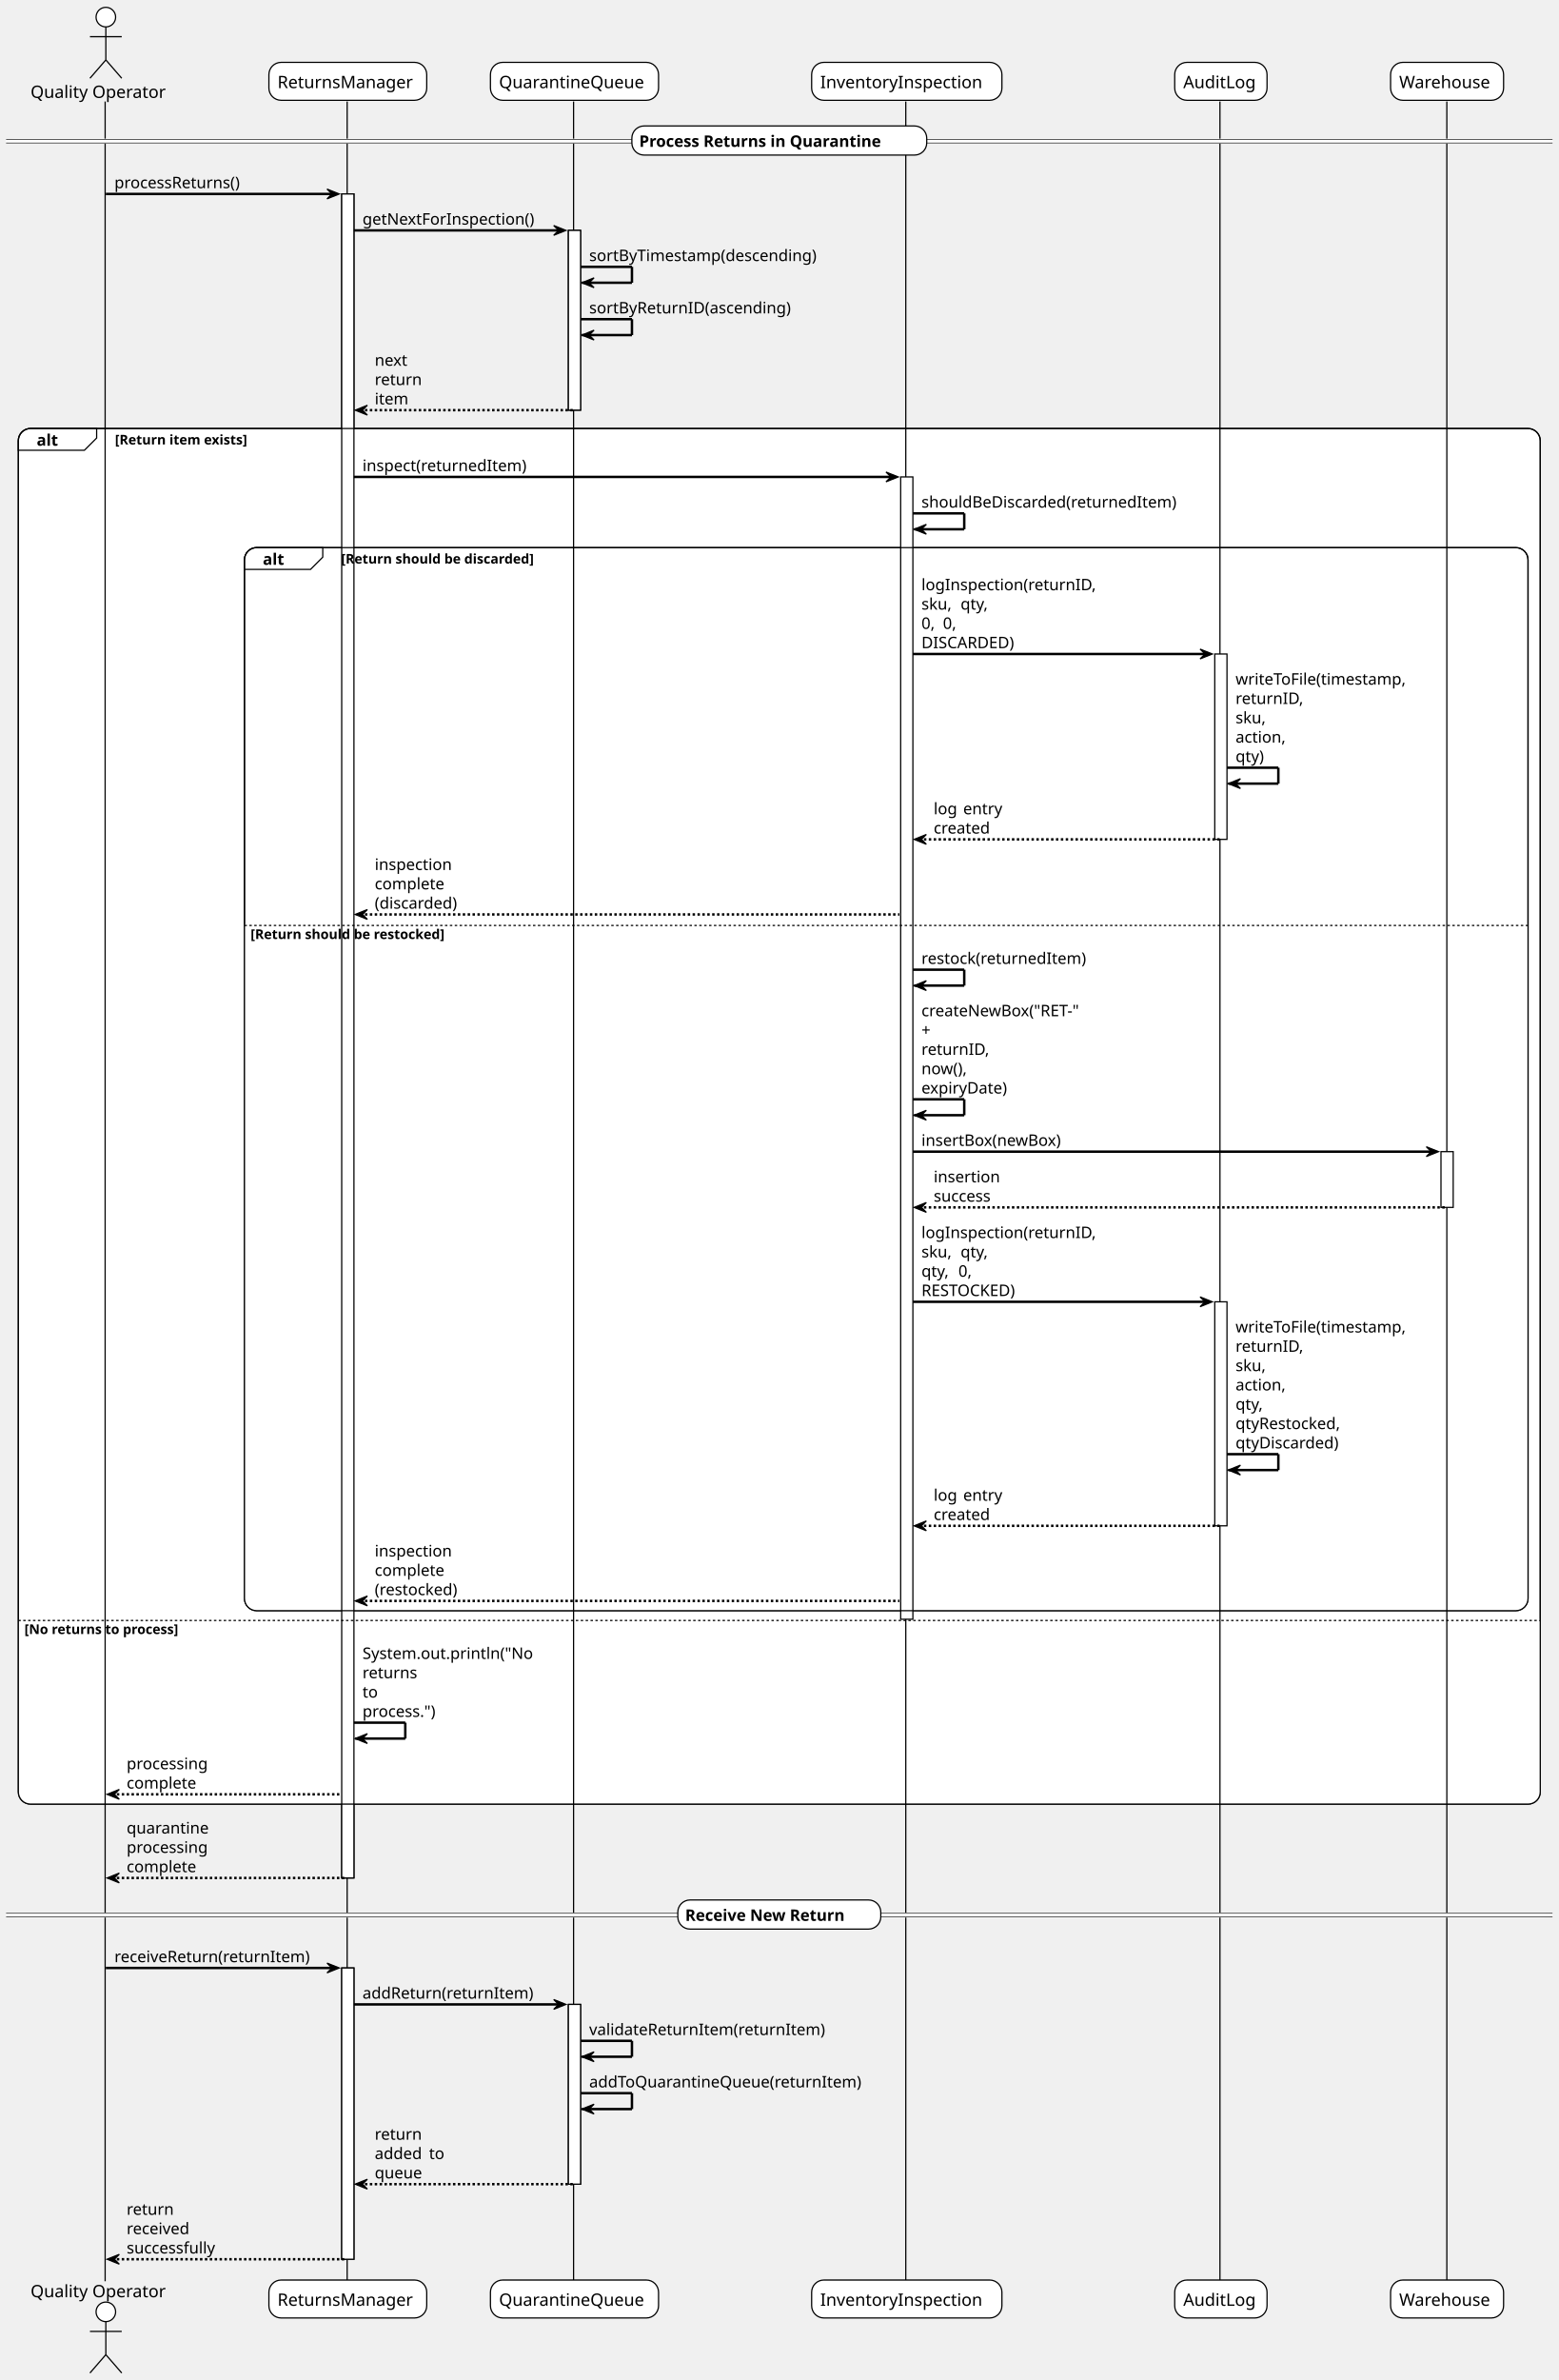
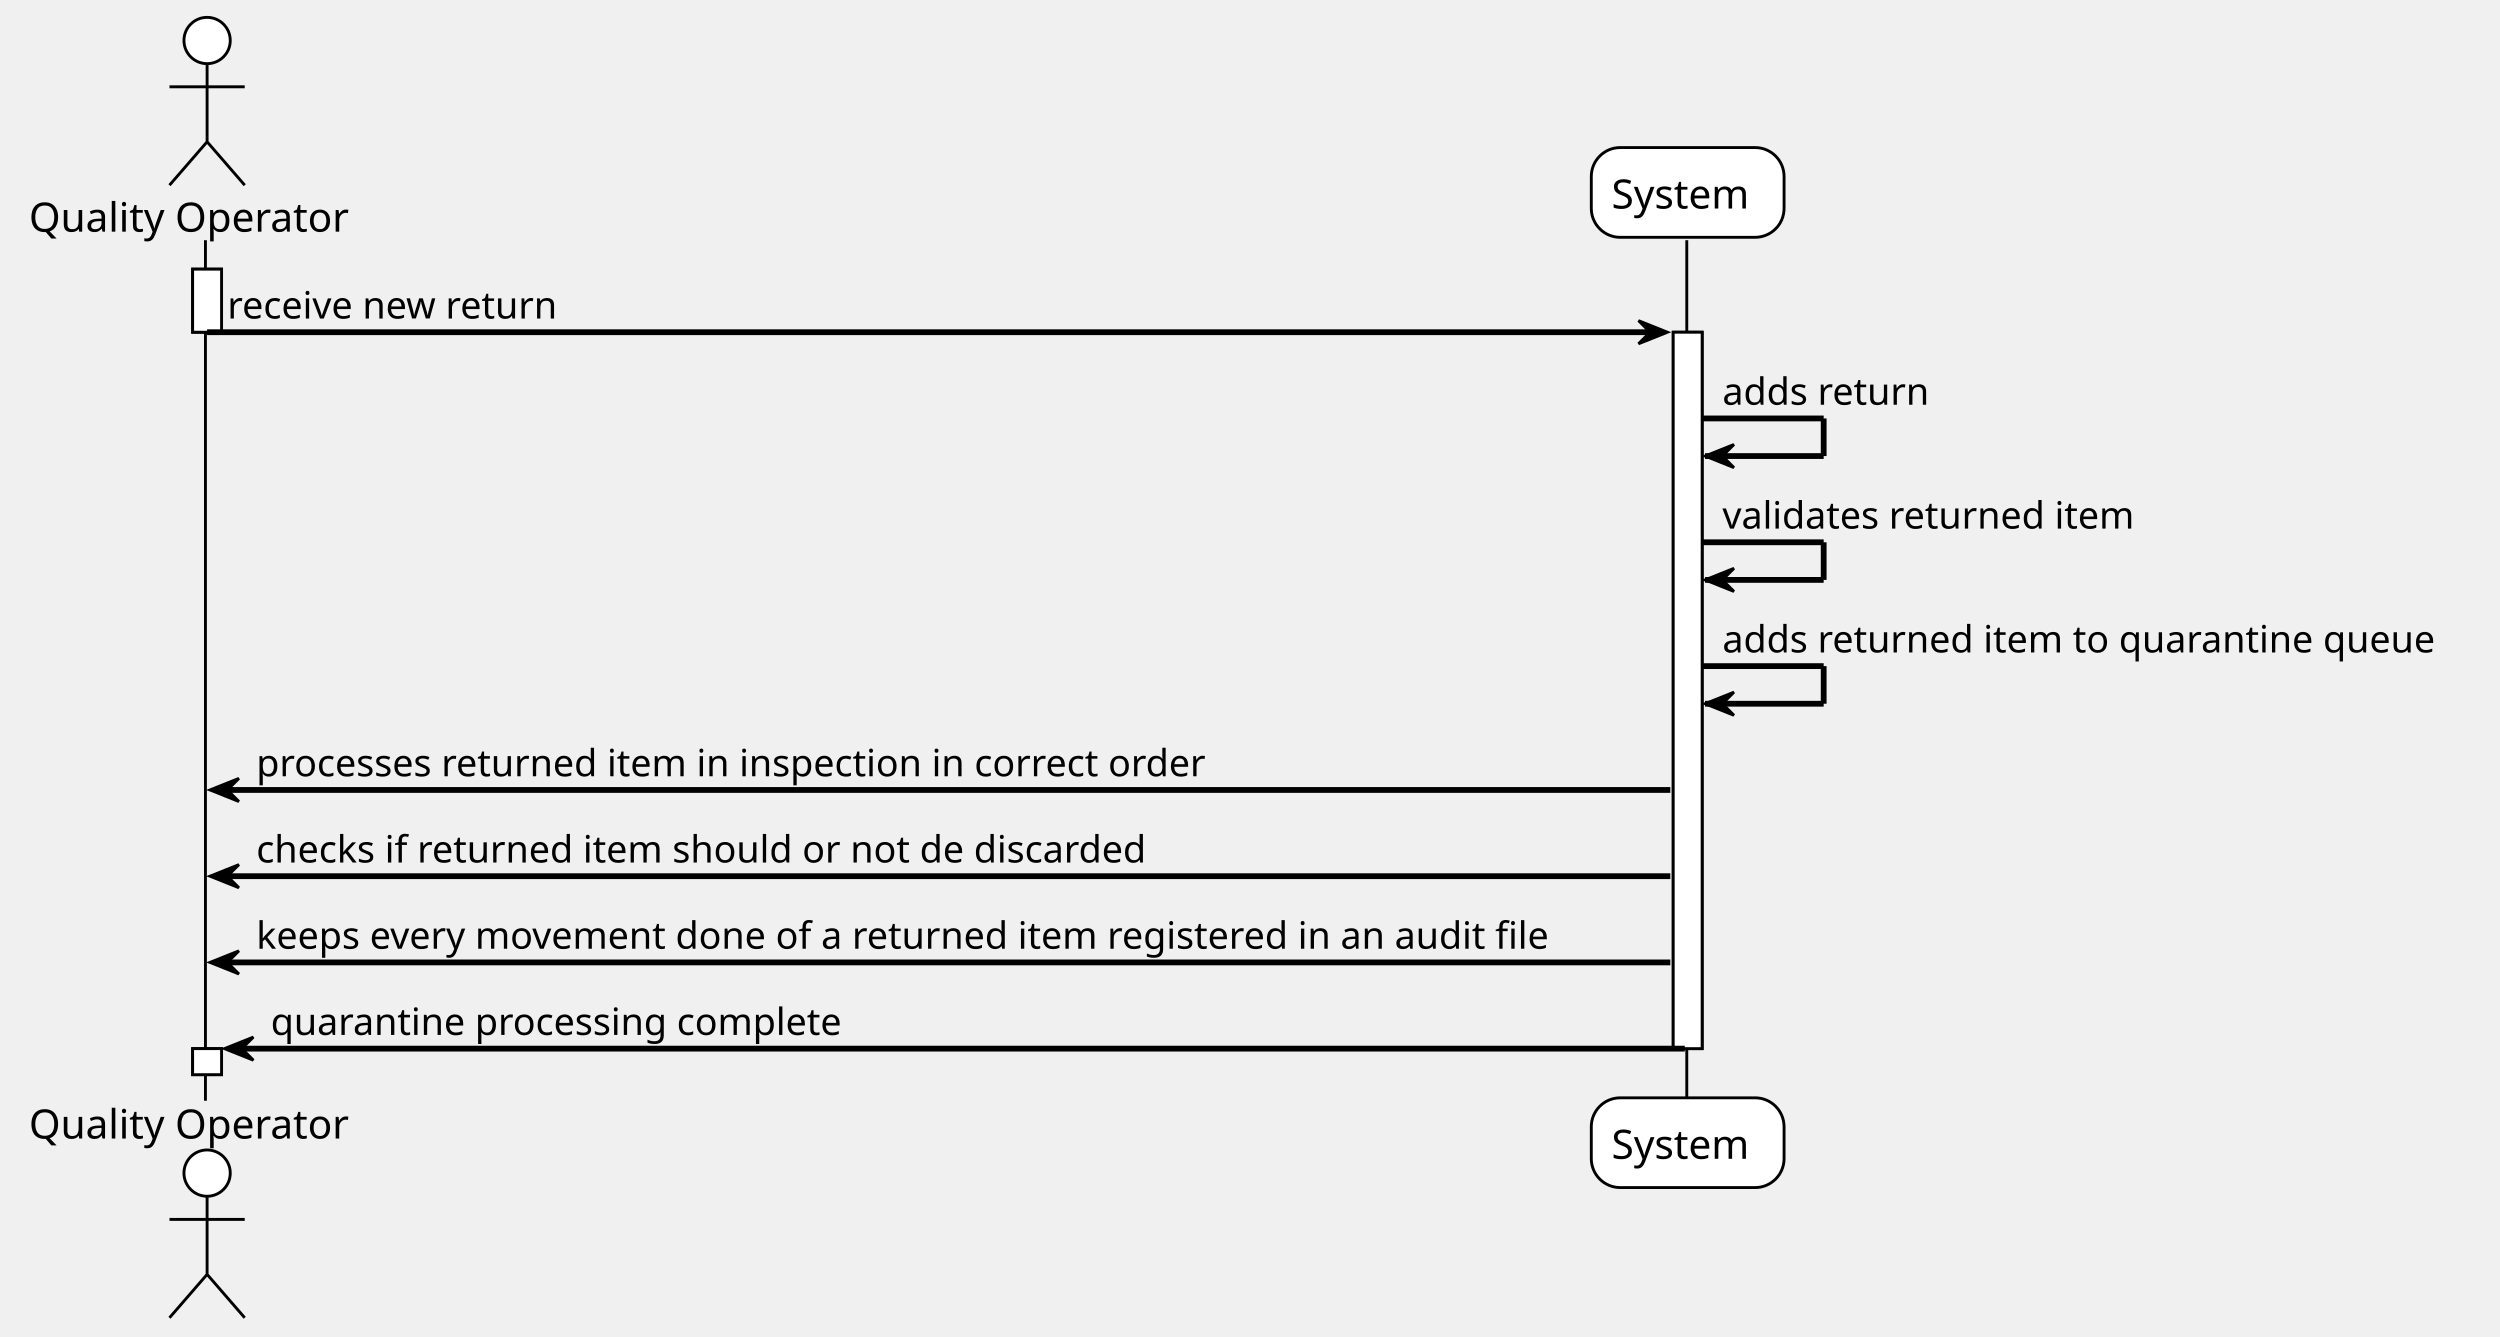
- <svg xmlns="http://www.w3.org/2000/svg" contentStyleType="text/css" data-diagram-type="SEQUENCE" height="1557.6px" preserveAspectRatio="none" style="width:1020px;height:1557px;background:#FFFFFF;" version="1.1" viewBox="0 0 1020 1557" width="1020.8px" zoomAndPan="magnify">
+ <svg xmlns="http://www.w3.org/2000/svg" contentStyleType="text/css" data-diagram-type="SEQUENCE" height="462px" preserveAspectRatio="none" style="width:864px;height:462px;background:#FFFFFF;" version="1.1" viewBox="0 0 864 462" width="864px" zoomAndPan="magnify">
  <defs />
  <g>
    <g>
-       <rect fill="#FFFFFF" height="1101.678" style="stroke:#000000;stroke-width:0.8;" width="8" x="223.6" y="126.891" />
+       <rect fill="#FFFFFF" height="21.799" style="stroke:#000000;stroke-width:1;" width="10" x="66.574" y="93.015" />
    </g>
    <g>
-       <rect fill="#FFFFFF" height="190.555" style="stroke:#000000;stroke-width:0.8;" width="8" x="223.6" y="1287.448" />
+       <rect fill="#FFFFFF" height="9" style="stroke:#000000;stroke-width:1;" width="10" x="66.574" y="362.409" />
    </g>
    <g>
-       <rect fill="#FFFFFF" height="117.597" style="stroke:#000000;stroke-width:0.8;" width="8" x="371.923" y="150.73" />
+       <rect fill="#FFFFFF" height="247.595" style="stroke:#000000;stroke-width:1;" width="10" x="578.262" y="114.814" />
    </g>
    <g>
-       <rect fill="#FFFFFF" height="117.597" style="stroke:#000000;stroke-width:0.8;" width="8" x="371.923" y="1311.287" />
+       <rect fill="#000000" fill-opacity="0" height="297.394" width="8" x="67.574" y="83.015" />
+       <line style="stroke:#000000;stroke-width:1;" x1="71" x2="71" y1="83.015" y2="380.409" />
    </g>
    <g>
-       <rect fill="#FFFFFF" height="747.312" style="stroke:#000000;stroke-width:0.8;" width="8" x="589.36" y="312.006" />
+       <rect fill="#000000" fill-opacity="0" height="297.394" width="8" x="579.262" y="83.015" />
+       <line style="stroke:#000000;stroke-width:1;" x1="582.951" x2="582.951" y1="83.015" y2="380.409" />
+     </g>
+     <g class="participant participant-head" data-participant="QO">
+       <text fill="#000000" font-family="Verdana" font-size="14" lengthAdjust="spacing" textLength="117.147" x="10" y="80.075">Quality Operator</text>
+       <ellipse cx="71.574" cy="14" fill="#FFFFFF" rx="8" ry="8" style="stroke:#000000;stroke-width:1;" />
+       <path d="M71.574,22 L71.574,49 M58.574,30 L84.574,30 M71.574,49 L58.574,64 M71.574,49 L84.574,64" fill="none" style="stroke:#000000;stroke-width:1;" />
+     </g>
+     <g class="participant participant-tail" data-participant="QO">
+       <text fill="#000000" font-family="Verdana" font-size="14" lengthAdjust="spacing" textLength="117.147" x="10" y="393.484">Quality Operator</text>
+       <ellipse cx="71.574" cy="405.424" fill="#FFFFFF" rx="8" ry="8" style="stroke:#000000;stroke-width:1;" />
+       <path d="M71.574,413.424 L71.574,440.424 M58.574,421.424 L84.574,421.424 M71.574,440.424 L58.574,455.424 M71.574,440.424 L84.574,455.424" fill="none" style="stroke:#000000;stroke-width:1;" />
+     </g>
+     <g class="participant participant-head" data-participant="SYS">
+       <rect fill="#FFFFFF" height="31.015" rx="10" ry="10" style="stroke:#000000;stroke-width:1;" width="66.623" x="549.951" y="51" />
+       <text fill="#000000" font-family="Verdana" font-size="14" lengthAdjust="spacing" textLength="52.623" x="556.951" y="72.075">System</text>
+     </g>
+     <g class="participant participant-tail" data-participant="SYS">
+       <rect fill="#FFFFFF" height="31.015" rx="10" ry="10" style="stroke:#000000;stroke-width:1;" width="66.623" x="549.951" y="379.409" />
+       <text fill="#000000" font-family="Verdana" font-size="14" lengthAdjust="spacing" textLength="52.623" x="556.951" y="400.484">System</text>
    </g>
    <g>
-       <rect fill="#FFFFFF" height="121.276" style="stroke:#000000;stroke-width:0.8;" width="8" x="794.893" y="427.843" />
+       <rect fill="#FFFFFF" height="21.799" style="stroke:#000000;stroke-width:1;" width="10" x="66.574" y="93.015" />
    </g>
    <g>
-       <rect fill="#FFFFFF" height="146.555" style="stroke:#000000;stroke-width:0.8;" width="8" x="794.893" y="851.645" />
+       <rect fill="#FFFFFF" height="9" style="stroke:#000000;stroke-width:1;" width="10" x="66.574" y="362.409" />
    </g>
    <g>
-       <rect fill="#FFFFFF" height="36.479" style="stroke:#000000;stroke-width:0.8;" width="8" x="942.917" y="753.409" />
+       <rect fill="#FFFFFF" height="247.595" style="stroke:#000000;stroke-width:1;" width="10" x="578.262" y="114.814" />
    </g>
-     <rect fill="#FFFFFF" height="899.923" rx="8" ry="8" style="stroke:#000000;stroke-width:0.8;" width="995.883" x="12" y="280.327" />
-     <rect fill="#FFFFFF" height="695.473" rx="8" ry="8" style="stroke:#000000;stroke-width:0.8;" width="839.919" x="159.964" y="358.246" />
-     <path d="M159.964,604.638 L999.883,604.638 L999.883,1045.719 A8,8 0 0 1 991.883,1053.719 L167.964,1053.719 A8,8 0 0 1 159.964,1045.719 L159.964,604.638" fill="#FFFFFF" style="stroke:none;stroke-width:0.8;" />
-     <path d="M12,1059.319 L1007.883,1059.319 L1007.883,1172.25 A8,8 0 0 1 999.883,1180.25 L20,1180.25 A8,8 0 0 1 12,1172.25 L12,1059.319" fill="#FFFFFF" style="stroke:none;stroke-width:0.8;" />
-     <g>
-       <rect fill="#000000" fill-opacity="0" height="1425.991" width="6.4" x="66.059" y="66.412" />
-       <line style="stroke:#000000;stroke-width:0.8;" x1="68.8" x2="68.8" y1="66.412" y2="1492.403" />
+     <g class="message" data-participant-1="QO" data-participant-2="SYS">
+       <polygon fill="#000000" points="566.262,110.814,576.262,114.814,566.262,118.814,570.262,114.814" style="stroke:#000000;stroke-width:1;" />
+       <line style="stroke:#000000;stroke-width:2;" x1="71.574" x2="572.262" y1="114.814" y2="114.814" />
+       <text fill="#000000" font-family="Verdana" font-size="13" lengthAdjust="spacing" textLength="122.98" x="78.574" y="110.085">receive new return</text>
    </g>
-     <g>
-       <rect fill="#000000" fill-opacity="0" height="1425.991" width="6.4" x="224.4" y="66.412" />
-       <line style="stroke:#000000;stroke-width:0.8;" x1="227.164" x2="227.164" y1="66.412" y2="1492.403" />
+     <g class="message" data-participant-1="SYS" data-participant-2="SYS">
+       <line style="stroke:#000000;stroke-width:2;" x1="588.262" x2="630.262" y1="144.613" y2="144.613" />
+       <line style="stroke:#000000;stroke-width:2;" x1="630.262" x2="630.262" y1="144.613" y2="157.613" />
+       <line style="stroke:#000000;stroke-width:2;" x1="589.262" x2="630.262" y1="157.613" y2="157.613" />
+       <polygon fill="#000000" points="599.262,153.613,589.262,157.613,599.262,161.613,595.262,157.613" style="stroke:#000000;stroke-width:1;" />
+       <text fill="#000000" font-family="Verdana" font-size="13" lengthAdjust="spacing" textLength="75.766" x="595.262" y="139.884">adds return</text>
    </g>
-     <g>
-       <rect fill="#000000" fill-opacity="0" height="1425.991" width="6.4" x="372.723" y="66.412" />
-       <line style="stroke:#000000;stroke-width:0.8;" x1="375.321" x2="375.321" y1="66.412" y2="1492.403" />
+     <g class="message" data-participant-1="SYS" data-participant-2="SYS">
+       <line style="stroke:#000000;stroke-width:2;" x1="588.262" x2="630.262" y1="187.413" y2="187.413" />
+       <line style="stroke:#000000;stroke-width:2;" x1="630.262" x2="630.262" y1="187.413" y2="200.413" />
+       <line style="stroke:#000000;stroke-width:2;" x1="589.262" x2="630.262" y1="200.413" y2="200.413" />
+       <polygon fill="#000000" points="599.262,196.413,589.262,200.413,599.262,204.413,595.262,200.413" style="stroke:#000000;stroke-width:1;" />
+       <text fill="#000000" font-family="Verdana" font-size="13" lengthAdjust="spacing" textLength="152.661" x="595.262" y="182.683">validates returned item</text>
    </g>
-     <g>
-       <rect fill="#000000" fill-opacity="0" height="1425.991" width="6.4" x="590.16" y="66.412" />
-       <line style="stroke:#000000;stroke-width:0.8;" x1="592.709" x2="592.709" y1="66.412" y2="1492.403" />
+     <g class="message" data-participant-1="SYS" data-participant-2="SYS">
+       <line style="stroke:#000000;stroke-width:2;" x1="588.262" x2="630.262" y1="230.212" y2="230.212" />
+       <line style="stroke:#000000;stroke-width:2;" x1="630.262" x2="630.262" y1="230.212" y2="243.212" />
+       <line style="stroke:#000000;stroke-width:2;" x1="589.262" x2="630.262" y1="243.212" y2="243.212" />
+       <polygon fill="#000000" points="599.262,239.212,589.262,243.212,599.262,247.212,595.262,243.212" style="stroke:#000000;stroke-width:1;" />
+       <text fill="#000000" font-family="Verdana" font-size="13" lengthAdjust="spacing" textLength="262.399" x="595.262" y="225.482">adds returned item to quarantine queue</text>
    </g>
-     <g>
-       <rect fill="#000000" fill-opacity="0" height="1425.991" width="6.4" x="795.693" y="66.412" />
-       <line style="stroke:#000000;stroke-width:0.8;" x1="798.284" x2="798.284" y1="66.412" y2="1492.403" />
+     <g class="message" data-participant-1="SYS" data-participant-2="QO">
+       <polygon fill="#000000" points="82.574,269.011,72.574,273.011,82.574,277.011,78.574,273.011" style="stroke:#000000;stroke-width:1;" />
+       <line style="stroke:#000000;stroke-width:2;" x1="76.574" x2="577.262" y1="273.011" y2="273.011" />
+       <text fill="#000000" font-family="Verdana" font-size="13" lengthAdjust="spacing" textLength="351.254" x="88.574" y="268.282">processes returned item in inspection in correct order</text>
    </g>
-     <g>
-       <rect fill="#000000" fill-opacity="0" height="1425.991" width="6.4" x="943.717" y="66.412" />
-       <line style="stroke:#000000;stroke-width:0.8;" x1="946.751" x2="946.751" y1="66.412" y2="1492.403" />
+     <g class="message" data-participant-1="SYS" data-participant-2="QO">
+       <polygon fill="#000000" points="82.574,298.81,72.574,302.81,82.574,306.81,78.574,302.81" style="stroke:#000000;stroke-width:1;" />
+       <line style="stroke:#000000;stroke-width:2;" x1="76.574" x2="577.262" y1="302.81" y2="302.81" />
+       <text fill="#000000" font-family="Verdana" font-size="13" lengthAdjust="spacing" textLength="329.837" x="88.574" y="298.081">checks if returned item should or not de discarded</text>
    </g>
-     <g class="participant participant-head" data-participant="QO">
-       <text fill="#000000" font-family="Verdana" font-size="11.2" lengthAdjust="spacing" textLength="93.718" x="20" y="64.06">Quality Operator</text>
-       <ellipse cx="69.259" cy="11.2" fill="#FFFFFF" rx="6.4" ry="6.4" style="stroke:#000000;stroke-width:0.8;" />
-       <path d="M69.259,17.6 L69.259,39.2 M58.859,24 L79.659,24 M69.259,39.2 L58.859,51.2 M69.259,39.2 L79.659,51.2" fill="none" style="stroke:#000000;stroke-width:0.8;" />
+     <g class="message" data-participant-1="SYS" data-participant-2="QO">
+       <polygon fill="#000000" points="82.574,328.61,72.574,332.61,82.574,336.61,78.574,332.61" style="stroke:#000000;stroke-width:1;" />
+       <line style="stroke:#000000;stroke-width:2;" x1="76.574" x2="577.262" y1="332.61" y2="332.61" />
+       <text fill="#000000" font-family="Verdana" font-size="13" lengthAdjust="spacing" textLength="482.688" x="88.574" y="327.88">keeps every movement done of a returned item registered in an audit file</text>
    </g>
-     <g class="participant participant-tail" data-participant="QO">
-       <text fill="#000000" font-family="Verdana" font-size="11.2" lengthAdjust="spacing" textLength="93.718" x="20" y="1502.863">Quality Operator</text>
-       <ellipse cx="69.259" cy="1512.415" fill="#FFFFFF" rx="6.4" ry="6.4" style="stroke:#000000;stroke-width:0.8;" />
-       <path d="M69.259,1518.814 L69.259,1540.415 M58.859,1525.215 L79.659,1525.215 M69.259,1540.415 L58.859,1552.415 M69.259,1540.415 L79.659,1552.415" fill="none" style="stroke:#000000;stroke-width:0.8;" />
-     </g>
-     <g class="participant participant-head" data-participant="RM">
-       <rect fill="#FFFFFF" height="24.812" rx="8" ry="8" style="stroke:#000000;stroke-width:0.8;" width="103.272" x="175.964" y="40.8" />
-       <text fill="#000000" font-family="Verdana" font-size="11.2" lengthAdjust="spacing" textLength="92.072" x="181.564" y="57.66">ReturnsManager</text>
-     </g>
-     <g class="participant participant-tail" data-participant="RM">
-       <rect fill="#FFFFFF" height="24.812" rx="8" ry="8" style="stroke:#000000;stroke-width:0.8;" width="103.272" x="175.964" y="1491.603" />
-       <text fill="#000000" font-family="Verdana" font-size="11.2" lengthAdjust="spacing" textLength="92.072" x="181.564" y="1508.463">ReturnsManager</text>
-     </g>
-     <g class="participant participant-head" data-participant="QQ">
-       <rect fill="#FFFFFF" height="24.812" rx="8" ry="8" style="stroke:#000000;stroke-width:0.8;" width="110.004" x="320.921" y="40.8" />
-       <text fill="#000000" font-family="Verdana" font-size="11.2" lengthAdjust="spacing" textLength="98.804" x="326.521" y="57.66">QuarantineQueue</text>
-     </g>
-     <g class="participant participant-tail" data-participant="QQ">
-       <rect fill="#FFFFFF" height="24.812" rx="8" ry="8" style="stroke:#000000;stroke-width:0.8;" width="110.004" x="320.921" y="1491.603" />
-       <text fill="#000000" font-family="Verdana" font-size="11.2" lengthAdjust="spacing" textLength="98.804" x="326.521" y="1508.463">QuarantineQueue</text>
-     </g>
-     <g class="participant participant-head" data-participant="II">
-       <rect fill="#FFFFFF" height="24.812" rx="8" ry="8" style="stroke:#000000;stroke-width:0.8;" width="124.502" x="531.109" y="40.8" />
-       <text fill="#000000" font-family="Verdana" font-size="11.2" lengthAdjust="spacing" textLength="113.302" x="536.709" y="57.66">InventoryInspection</text>
-     </g>
-     <g class="participant participant-tail" data-participant="II">
-       <rect fill="#FFFFFF" height="24.812" rx="8" ry="8" style="stroke:#000000;stroke-width:0.8;" width="124.502" x="531.109" y="1491.603" />
-       <text fill="#000000" font-family="Verdana" font-size="11.2" lengthAdjust="spacing" textLength="113.302" x="536.709" y="1508.463">InventoryInspection</text>
-     </g>
-     <g class="participant participant-head" data-participant="AL">
-       <rect fill="#FFFFFF" height="24.812" rx="8" ry="8" style="stroke:#000000;stroke-width:0.8;" width="60.419" x="768.684" y="40.8" />
-       <text fill="#000000" font-family="Verdana" font-size="11.2" lengthAdjust="spacing" textLength="49.219" x="774.284" y="57.66">AuditLog</text>
-     </g>
-     <g class="participant participant-tail" data-participant="AL">
-       <rect fill="#FFFFFF" height="24.812" rx="8" ry="8" style="stroke:#000000;stroke-width:0.8;" width="60.419" x="768.684" y="1491.603" />
-       <text fill="#000000" font-family="Verdana" font-size="11.2" lengthAdjust="spacing" textLength="49.219" x="774.284" y="1508.463">AuditLog</text>
-     </g>
-     <g class="participant participant-head" data-participant="WH">
-       <rect fill="#FFFFFF" height="24.812" rx="8" ry="8" style="stroke:#000000;stroke-width:0.8;" width="73.932" x="909.951" y="40.8" />
-       <text fill="#000000" font-family="Verdana" font-size="11.2" lengthAdjust="spacing" textLength="62.732" x="915.551" y="57.66">Warehouse</text>
-     </g>
-     <g class="participant participant-tail" data-participant="WH">
-       <rect fill="#FFFFFF" height="24.812" rx="8" ry="8" style="stroke:#000000;stroke-width:0.8;" width="73.932" x="909.951" y="1491.603" />
-       <text fill="#000000" font-family="Verdana" font-size="11.2" lengthAdjust="spacing" textLength="62.732" x="915.551" y="1508.463">Warehouse</text>
-     </g>
-     <g>
-       <rect fill="#FFFFFF" height="1101.678" style="stroke:#000000;stroke-width:0.8;" width="8" x="223.6" y="126.891" />
-     </g>
-     <g>
-       <rect fill="#FFFFFF" height="190.555" style="stroke:#000000;stroke-width:0.8;" width="8" x="223.6" y="1287.448" />
-     </g>
-     <g>
-       <rect fill="#FFFFFF" height="117.597" style="stroke:#000000;stroke-width:0.8;" width="8" x="371.923" y="150.73" />
-     </g>
-     <g>
-       <rect fill="#FFFFFF" height="117.597" style="stroke:#000000;stroke-width:0.8;" width="8" x="371.923" y="1311.287" />
-     </g>
-     <g>
-       <rect fill="#FFFFFF" height="747.312" style="stroke:#000000;stroke-width:0.8;" width="8" x="589.36" y="312.006" />
-     </g>
-     <g>
-       <rect fill="#FFFFFF" height="121.276" style="stroke:#000000;stroke-width:0.8;" width="8" x="794.893" y="427.843" />
-     </g>
-     <g>
-       <rect fill="#FFFFFF" height="146.555" style="stroke:#000000;stroke-width:0.8;" width="8" x="794.893" y="851.645" />
-     </g>
-     <g>
-       <rect fill="#FFFFFF" height="36.479" style="stroke:#000000;stroke-width:0.8;" width="8" x="942.917" y="753.409" />
-     </g>
-     <rect fill="#FFFFFF" height="2.4" rx="8" ry="8" style="stroke:#FFFFFF;stroke-width:0.8;" width="1011.883" x="4" y="91.131" />
-     <line style="stroke:#000000;stroke-width:0.4;" x1="4" x2="1015.883" y1="91.131" y2="91.131" />
-     <line style="stroke:#000000;stroke-width:0.4;" x1="4" x2="1015.883" y1="93.531" y2="93.531" />
-     <rect fill="#FFFFFF" height="19.04" rx="8" ry="8" style="stroke:#000000;stroke-width:0.8;" width="192.946" x="413.469" y="82.412" />
-     <text fill="#000000" font-family="Verdana" font-size="10.4" font-weight="bold" lengthAdjust="spacing" textLength="178.191" x="418.269" y="96.068">Process Returns in Quarantine</text>
-     <g class="message" data-participant-1="QO" data-participant-2="RM">
-       <polygon fill="#000000" points="214,123.691,222,126.891,214,130.091,217.2,126.891" style="stroke:#000000;stroke-width:0.8;" />
-       <line style="stroke:#000000;stroke-width:1.6;" x1="69.259" x2="218.8" y1="126.891" y2="126.891" />
-       <text fill="#000000" font-family="Verdana" font-size="10.4" lengthAdjust="spacing" textLength="89.669" x="74.859" y="123.107">processReturns()</text>
-     </g>
-     <g class="message" data-participant-1="RM" data-participant-2="QQ">
-       <polygon fill="#000000" points="362.323,147.53,370.323,150.73,362.323,153.93,365.523,150.73" style="stroke:#000000;stroke-width:0.8;" />
-       <line style="stroke:#000000;stroke-width:1.6;" x1="231.6" x2="367.123" y1="150.73" y2="150.73" />
-       <text fill="#000000" font-family="Verdana" font-size="10.4" lengthAdjust="spacing" textLength="121.489" x="237.2" y="146.946">getNextForInspection()</text>
-     </g>
-     <g class="message" data-participant-1="QQ" data-participant-2="QQ">
-       <line style="stroke:#000000;stroke-width:1.6;" x1="379.923" x2="413.523" y1="174.57" y2="174.57" />
-       <line style="stroke:#000000;stroke-width:1.6;" x1="413.523" x2="413.523" y1="174.57" y2="184.97" />
-       <line style="stroke:#000000;stroke-width:1.6;" x1="380.723" x2="413.523" y1="184.97" y2="184.97" />
-       <polygon fill="#000000" points="388.723,181.769,380.723,184.97,388.723,188.169,385.523,184.97" style="stroke:#000000;stroke-width:0.8;" />
-       <text fill="#000000" font-family="Verdana" font-size="10.4" lengthAdjust="spacing" textLength="159.611" x="385.523" y="170.786">sortByTimestamp(descending)</text>
-     </g>
-     <g class="message" data-participant-1="QQ" data-participant-2="QQ">
-       <line style="stroke:#000000;stroke-width:1.6;" x1="379.923" x2="413.523" y1="208.809" y2="208.809" />
-       <line style="stroke:#000000;stroke-width:1.6;" x1="413.523" x2="413.523" y1="208.809" y2="219.209" />
-       <line style="stroke:#000000;stroke-width:1.6;" x1="380.723" x2="413.523" y1="219.209" y2="219.209" />
-       <polygon fill="#000000" points="388.723,216.009,380.723,219.209,388.723,222.409,385.523,219.209" style="stroke:#000000;stroke-width:0.8;" />
-       <text fill="#000000" font-family="Verdana" font-size="10.4" lengthAdjust="spacing" textLength="142.766" x="385.523" y="205.025">sortByReturnID(ascending)</text>
-     </g>
-     <g class="message" data-participant-1="QQ" data-participant-2="RM">
-       <polygon fill="#000000" points="240.4,265.127,232.4,268.327,240.4,271.527,237.2,268.327" style="stroke:#000000;stroke-width:0.8;" />
-       <line style="stroke:#000000;stroke-width:1.6;stroke-dasharray:1.6,1.6;" x1="235.6" x2="375.123" y1="268.327" y2="268.327" />
-       <text fill="#000000" font-family="Verdana" font-size="10.4" lengthAdjust="spacing" textLength="23.029" x="245.2" y="239.265">next</text>
-       <text fill="#000000" font-family="Verdana" font-size="10.4" lengthAdjust="spacing" textLength="32.332" x="245.2" y="251.904">return</text>
-       <text fill="#000000" font-family="Verdana" font-size="10.4" lengthAdjust="spacing" textLength="23.263" x="245.2" y="264.544">item</text>
-     </g>
-     <path d="M20,280.327 L63.239,280.327 L63.239,286.567 L55.239,294.567 L12,294.567 L12,288.327 A8,8 0 0 1 20,280.327" fill="#FFFFFF" style="stroke:#000000;stroke-width:0.8;" />
-     <rect fill="none" height="899.923" rx="8" ry="8" style="stroke:#000000;stroke-width:0.8;" width="995.883" x="12" y="280.327" />
-     <text fill="#000000" font-family="Verdana" font-size="10.4" font-weight="bold" lengthAdjust="spacing" textLength="15.239" x="24" y="291.583">alt</text>
-     <text fill="#000000" font-family="Verdana" font-size="8.8" font-weight="bold" lengthAdjust="spacing" textLength="100.59" x="75.24" y="290.775">[Return item exists]</text>
-     <g class="message" data-participant-1="RM" data-participant-2="II">
-       <polygon fill="#000000" points="579.76,308.806,587.76,312.006,579.76,315.206,582.96,312.006" style="stroke:#000000;stroke-width:0.8;" />
-       <line style="stroke:#000000;stroke-width:1.6;" x1="231.6" x2="584.56" y1="312.006" y2="312.006" />
-       <text fill="#000000" font-family="Verdana" font-size="10.4" lengthAdjust="spacing" textLength="116.284" x="237.2" y="308.223">inspect(returnedItem)</text>
-     </g>
-     <g class="message" data-participant-1="II" data-participant-2="II">
-       <line style="stroke:#000000;stroke-width:1.6;" x1="597.36" x2="630.96" y1="335.846" y2="335.846" />
-       <line style="stroke:#000000;stroke-width:1.6;" x1="630.96" x2="630.96" y1="335.846" y2="346.246" />
-       <line style="stroke:#000000;stroke-width:1.6;" x1="598.16" x2="630.96" y1="346.246" y2="346.246" />
-       <polygon fill="#000000" points="606.16,343.046,598.16,346.246,606.16,349.446,602.96,346.246" style="stroke:#000000;stroke-width:0.8;" />
-       <text fill="#000000" font-family="Verdana" font-size="10.4" lengthAdjust="spacing" textLength="178.334" x="602.96" y="332.062">shouldBeDiscarded(returnedItem)</text>
-     </g>
-     <path d="M167.964,358.246 L211.203,358.246 L211.203,364.485 L203.203,372.485 L159.964,372.485 L159.964,366.246 A8,8 0 0 1 167.964,358.246" fill="#FFFFFF" style="stroke:#000000;stroke-width:0.8;" />
-     <rect fill="none" height="695.473" rx="8" ry="8" style="stroke:#000000;stroke-width:0.8;" width="839.919" x="159.964" y="358.246" />
-     <text fill="#000000" font-family="Verdana" font-size="10.4" font-weight="bold" lengthAdjust="spacing" textLength="15.239" x="171.964" y="369.502">alt</text>
-     <text fill="#000000" font-family="Verdana" font-size="8.8" font-weight="bold" lengthAdjust="spacing" textLength="145.157" x="223.203" y="368.693">[Return should be discarded]</text>
-     <g class="message" data-participant-1="II" data-participant-2="AL">
-       <polygon fill="#000000" points="785.293,424.643,793.293,427.843,785.293,431.043,788.493,427.843" style="stroke:#000000;stroke-width:0.8;" />
-       <line style="stroke:#000000;stroke-width:1.6;" x1="597.36" x2="790.093" y1="427.843" y2="427.843" />
-       <text fill="#000000" font-family="Verdana" font-size="10.4" lengthAdjust="spacing" textLength="123.19" x="602.96" y="386.141">logInspection(returnID,</text>
-       <text fill="#000000" font-family="Verdana" font-size="10.4" lengthAdjust="spacing" textLength="21.938" x="602.96" y="398.781">sku,</text>
-       <text fill="#000000" font-family="Verdana" font-size="10.4" lengthAdjust="spacing" textLength="3.656" x="624.897" y="398.781"> </text>
-       <text fill="#000000" font-family="Verdana" font-size="10.4" lengthAdjust="spacing" textLength="20.516" x="628.553" y="398.781">qty,</text>
-       <text fill="#000000" font-family="Verdana" font-size="10.4" lengthAdjust="spacing" textLength="10.395" x="602.96" y="411.42">0,</text>
-       <text fill="#000000" font-family="Verdana" font-size="10.4" lengthAdjust="spacing" textLength="3.656" x="613.355" y="411.42"> </text>
-       <text fill="#000000" font-family="Verdana" font-size="10.4" lengthAdjust="spacing" textLength="10.395" x="617.011" y="411.42">0,</text>
-       <text fill="#000000" font-family="Verdana" font-size="10.4" lengthAdjust="spacing" textLength="68.428" x="602.96" y="424.059">DISCARDED)</text>
-     </g>
-     <g class="message" data-participant-1="AL" data-participant-2="AL">
-       <line style="stroke:#000000;stroke-width:1.6;" x1="802.893" x2="836.493" y1="502.24" y2="502.24" />
-       <line style="stroke:#000000;stroke-width:1.6;" x1="836.493" x2="836.493" y1="502.24" y2="512.64" />
-       <line style="stroke:#000000;stroke-width:1.6;" x1="803.693" x2="836.493" y1="512.64" y2="512.64" />
-       <polygon fill="#000000" points="811.693,509.44,803.693,512.64,811.693,515.84,808.493,512.64" style="stroke:#000000;stroke-width:0.8;" />
-       <text fill="#000000" font-family="Verdana" font-size="10.4" lengthAdjust="spacing" textLength="120.824" x="808.493" y="447.899">writeToFile(timestamp,</text>
-       <text fill="#000000" font-family="Verdana" font-size="10.4" lengthAdjust="spacing" textLength="48.506" x="808.493" y="460.538">returnID,</text>
-       <text fill="#000000" font-family="Verdana" font-size="10.4" lengthAdjust="spacing" textLength="21.938" x="808.493" y="473.178">sku,</text>
-       <text fill="#000000" font-family="Verdana" font-size="10.4" lengthAdjust="spacing" textLength="35.293" x="808.493" y="485.817">action,</text>
-       <text fill="#000000" font-family="Verdana" font-size="10.4" lengthAdjust="spacing" textLength="21.455" x="808.493" y="498.457">qty)</text>
-     </g>
-     <g class="message" data-participant-1="AL" data-participant-2="II">
-       <polygon fill="#000000" points="606.16,545.919,598.16,549.119,606.16,552.319,602.96,549.119" style="stroke:#000000;stroke-width:0.8;" />
-       <line style="stroke:#000000;stroke-width:1.6;stroke-dasharray:1.6,1.6;" x1="601.36" x2="798.093" y1="549.119" y2="549.119" />
-       <text fill="#000000" font-family="Verdana" font-size="10.4" lengthAdjust="spacing" textLength="15.646" x="610.96" y="532.696">log</text>
-       <text fill="#000000" font-family="Verdana" font-size="10.4" lengthAdjust="spacing" textLength="3.656" x="626.606" y="532.696"> </text>
-       <text fill="#000000" font-family="Verdana" font-size="10.4" lengthAdjust="spacing" textLength="27.468" x="630.262" y="532.696">entry</text>
-       <text fill="#000000" font-family="Verdana" font-size="10.4" lengthAdjust="spacing" textLength="39.071" x="610.96" y="545.336">created</text>
-     </g>
-     <g class="message" data-participant-1="II" data-participant-2="RM">
-       <polygon fill="#000000" points="240.4,595.038,232.4,598.237,240.4,601.438,237.2,598.237" style="stroke:#000000;stroke-width:0.8;" />
-       <line style="stroke:#000000;stroke-width:1.6;stroke-dasharray:1.6,1.6;" x1="235.6" x2="588.56" y1="598.237" y2="598.237" />
-       <text fill="#000000" font-family="Verdana" font-size="10.4" lengthAdjust="spacing" textLength="52.792" x="245.2" y="569.175">inspection</text>
-       <text fill="#000000" font-family="Verdana" font-size="10.4" lengthAdjust="spacing" textLength="47.668" x="245.2" y="581.814">complete</text>
-       <text fill="#000000" font-family="Verdana" font-size="10.4" lengthAdjust="spacing" textLength="59.455" x="245.2" y="594.454">(discarded)</text>
-     </g>
-     <line style="stroke:#000000;stroke-width:0.8;stroke-dasharray:1.6,1.6;" x1="159.964" x2="999.883" y1="605.438" y2="605.438" />
-     <text fill="#000000" font-family="Verdana" font-size="8.8" font-weight="bold" lengthAdjust="spacing" textLength="145.763" x="163.964" y="614.285">[Return should be restocked]</text>
-     <g class="message" data-participant-1="II" data-participant-2="II">
-       <line style="stroke:#000000;stroke-width:1.6;" x1="597.36" x2="630.96" y1="634.372" y2="634.372" />
-       <line style="stroke:#000000;stroke-width:1.6;" x1="630.96" x2="630.96" y1="634.372" y2="644.772" />
-       <line style="stroke:#000000;stroke-width:1.6;" x1="598.16" x2="630.96" y1="644.772" y2="644.772" />
-       <polygon fill="#000000" points="606.16,641.572,598.16,644.772,606.16,647.972,602.96,644.772" style="stroke:#000000;stroke-width:0.8;" />
-       <text fill="#000000" font-family="Verdana" font-size="10.4" lengthAdjust="spacing" textLength="117.274" x="602.96" y="630.588">restock(returnedItem)</text>
-     </g>
-     <g class="message" data-participant-1="II" data-participant-2="II">
-       <line style="stroke:#000000;stroke-width:1.6;" x1="597.36" x2="630.96" y1="719.169" y2="719.169" />
-       <line style="stroke:#000000;stroke-width:1.6;" x1="630.96" x2="630.96" y1="719.169" y2="729.569" />
-       <line style="stroke:#000000;stroke-width:1.6;" x1="598.16" x2="630.96" y1="729.569" y2="729.569" />
-       <polygon fill="#000000" points="606.16,726.369,598.16,729.569,606.16,732.769,602.96,729.569" style="stroke:#000000;stroke-width:0.8;" />
-       <text fill="#000000" font-family="Verdana" font-size="10.4" lengthAdjust="spacing" textLength="113.882" x="602.96" y="664.828">createNewBox("RET-"</text>
-       <text fill="#000000" font-family="Verdana" font-size="10.4" lengthAdjust="spacing" textLength="8.511" x="602.96" y="677.467">+</text>
-       <text fill="#000000" font-family="Verdana" font-size="10.4" lengthAdjust="spacing" textLength="48.506" x="602.96" y="690.107">returnID,</text>
-       <text fill="#000000" font-family="Verdana" font-size="10.4" lengthAdjust="spacing" textLength="34.633" x="602.96" y="702.746">now(),</text>
-       <text fill="#000000" font-family="Verdana" font-size="10.4" lengthAdjust="spacing" textLength="61.552" x="602.96" y="715.385">expiryDate)</text>
-     </g>
-     <g class="message" data-participant-1="II" data-participant-2="WH">
-       <polygon fill="#000000" points="933.317,750.209,941.317,753.409,933.317,756.609,936.517,753.409" style="stroke:#000000;stroke-width:0.8;" />
-       <line style="stroke:#000000;stroke-width:1.6;" x1="597.36" x2="938.117" y1="753.409" y2="753.409" />
-       <text fill="#000000" font-family="Verdana" font-size="10.4" lengthAdjust="spacing" textLength="99.511" x="602.96" y="749.625">insertBox(newBox)</text>
-     </g>
-     <g class="message" data-participant-1="WH" data-participant-2="II">
-       <polygon fill="#000000" points="606.16,786.688,598.16,789.888,606.16,793.087,602.96,789.888" style="stroke:#000000;stroke-width:0.8;" />
-       <line style="stroke:#000000;stroke-width:1.6;stroke-dasharray:1.6,1.6;" x1="601.36" x2="946.117" y1="789.888" y2="789.888" />
-       <text fill="#000000" font-family="Verdana" font-size="10.4" lengthAdjust="spacing" textLength="45.332" x="610.96" y="773.465">insertion</text>
-       <text fill="#000000" font-family="Verdana" font-size="10.4" lengthAdjust="spacing" textLength="39.868" x="610.96" y="786.104">success</text>
-     </g>
-     <g class="message" data-participant-1="II" data-participant-2="AL">
-       <polygon fill="#000000" points="785.293,848.445,793.293,851.645,785.293,854.845,788.493,851.645" style="stroke:#000000;stroke-width:0.8;" />
-       <line style="stroke:#000000;stroke-width:1.6;" x1="597.36" x2="790.093" y1="851.645" y2="851.645" />
-       <text fill="#000000" font-family="Verdana" font-size="10.4" lengthAdjust="spacing" textLength="123.19" x="602.96" y="809.943">logInspection(returnID,</text>
-       <text fill="#000000" font-family="Verdana" font-size="10.4" lengthAdjust="spacing" textLength="21.938" x="602.96" y="822.583">sku,</text>
-       <text fill="#000000" font-family="Verdana" font-size="10.4" lengthAdjust="spacing" textLength="3.656" x="624.897" y="822.583"> </text>
-       <text fill="#000000" font-family="Verdana" font-size="10.4" lengthAdjust="spacing" textLength="20.516" x="628.553" y="822.583">qty,</text>
-       <text fill="#000000" font-family="Verdana" font-size="10.4" lengthAdjust="spacing" textLength="20.516" x="602.96" y="835.222">qty,</text>
-       <text fill="#000000" font-family="Verdana" font-size="10.4" lengthAdjust="spacing" textLength="3.656" x="623.475" y="835.222"> </text>
-       <text fill="#000000" font-family="Verdana" font-size="10.4" lengthAdjust="spacing" textLength="10.395" x="627.132" y="835.222">0,</text>
-       <text fill="#000000" font-family="Verdana" font-size="10.4" lengthAdjust="spacing" textLength="69.291" x="602.96" y="847.862">RESTOCKED)</text>
-     </g>
-     <g class="message" data-participant-1="AL" data-participant-2="AL">
-       <line style="stroke:#000000;stroke-width:1.6;" x1="802.893" x2="836.493" y1="951.322" y2="951.322" />
-       <line style="stroke:#000000;stroke-width:1.6;" x1="836.493" x2="836.493" y1="951.322" y2="961.721" />
-       <line style="stroke:#000000;stroke-width:1.6;" x1="803.693" x2="836.493" y1="961.721" y2="961.721" />
-       <polygon fill="#000000" points="811.693,958.521,803.693,961.721,811.693,964.922,808.493,961.721" style="stroke:#000000;stroke-width:0.8;" />
-       <text fill="#000000" font-family="Verdana" font-size="10.4" lengthAdjust="spacing" textLength="120.824" x="808.493" y="871.701">writeToFile(timestamp,</text>
-       <text fill="#000000" font-family="Verdana" font-size="10.4" lengthAdjust="spacing" textLength="48.506" x="808.493" y="884.341">returnID,</text>
-       <text fill="#000000" font-family="Verdana" font-size="10.4" lengthAdjust="spacing" textLength="21.938" x="808.493" y="896.98">sku,</text>
-       <text fill="#000000" font-family="Verdana" font-size="10.4" lengthAdjust="spacing" textLength="35.293" x="808.493" y="909.62">action,</text>
-       <text fill="#000000" font-family="Verdana" font-size="10.4" lengthAdjust="spacing" textLength="20.516" x="808.493" y="922.259">qty,</text>
-       <text fill="#000000" font-family="Verdana" font-size="10.4" lengthAdjust="spacing" textLength="74.019" x="808.493" y="934.898">qtyRestocked,</text>
-       <text fill="#000000" font-family="Verdana" font-size="10.4" lengthAdjust="spacing" textLength="72.998" x="808.493" y="947.538">qtyDiscarded)</text>
-     </g>
-     <g class="message" data-participant-1="AL" data-participant-2="II">
-       <polygon fill="#000000" points="606.16,995,598.16,998.2,606.16,1001.4,602.96,998.2" style="stroke:#000000;stroke-width:0.8;" />
-       <line style="stroke:#000000;stroke-width:1.6;stroke-dasharray:1.6,1.6;" x1="601.36" x2="798.093" y1="998.2" y2="998.2" />
-       <text fill="#000000" font-family="Verdana" font-size="10.4" lengthAdjust="spacing" textLength="15.646" x="610.96" y="981.777">log</text>
-       <text fill="#000000" font-family="Verdana" font-size="10.4" lengthAdjust="spacing" textLength="3.656" x="626.606" y="981.777"> </text>
-       <text fill="#000000" font-family="Verdana" font-size="10.4" lengthAdjust="spacing" textLength="27.468" x="630.262" y="981.777">entry</text>
-       <text fill="#000000" font-family="Verdana" font-size="10.4" lengthAdjust="spacing" textLength="39.071" x="610.96" y="994.417">created</text>
-     </g>
-     <g class="message" data-participant-1="II" data-participant-2="RM">
-       <polygon fill="#000000" points="240.4,1044.119,232.4,1047.319,240.4,1050.519,237.2,1047.319" style="stroke:#000000;stroke-width:0.8;" />
-       <line style="stroke:#000000;stroke-width:1.6;stroke-dasharray:1.6,1.6;" x1="235.6" x2="588.56" y1="1047.319" y2="1047.319" />
-       <text fill="#000000" font-family="Verdana" font-size="10.4" lengthAdjust="spacing" textLength="52.792" x="245.2" y="1018.256">inspection</text>
-       <text fill="#000000" font-family="Verdana" font-size="10.4" lengthAdjust="spacing" textLength="47.668" x="245.2" y="1030.896">complete</text>
-       <text fill="#000000" font-family="Verdana" font-size="10.4" lengthAdjust="spacing" textLength="60.156" x="245.2" y="1043.535">(restocked)</text>
-     </g>
-     <line style="stroke:#000000;stroke-width:0.8;stroke-dasharray:1.6,1.6;" x1="12" x2="1007.883" y1="1060.119" y2="1060.119" />
-     <text fill="#000000" font-family="Verdana" font-size="8.8" font-weight="bold" lengthAdjust="spacing" textLength="116.523" x="16" y="1068.966">[No returns to process]</text>
-     <g class="message" data-participant-1="RM" data-participant-2="RM">
-       <line style="stroke:#000000;stroke-width:1.6;" x1="231.6" x2="265.2" y1="1126.972" y2="1126.972" />
-       <line style="stroke:#000000;stroke-width:1.6;" x1="265.2" x2="265.2" y1="1126.972" y2="1137.371" />
-       <line style="stroke:#000000;stroke-width:1.6;" x1="232.4" x2="265.2" y1="1137.371" y2="1137.371" />
-       <polygon fill="#000000" points="240.4,1134.171,232.4,1137.371,240.4,1140.572,237.2,1137.371" style="stroke:#000000;stroke-width:0.8;" />
-       <text fill="#000000" font-family="Verdana" font-size="10.4" lengthAdjust="spacing" textLength="121.123" x="237.2" y="1085.27">System.out.println("No</text>
-       <text fill="#000000" font-family="Verdana" font-size="10.4" lengthAdjust="spacing" textLength="37.751" x="237.2" y="1097.909">returns</text>
-       <text fill="#000000" font-family="Verdana" font-size="10.4" lengthAdjust="spacing" textLength="10.41" x="237.2" y="1110.548">to</text>
-       <text fill="#000000" font-family="Verdana" font-size="10.4" lengthAdjust="spacing" textLength="52.96" x="237.2" y="1123.188">process.")</text>
-     </g>
-     <g class="message" data-participant-1="RM" data-participant-2="QO">
-       <polygon fill="#000000" points="78.059,1170.65,70.059,1173.85,78.059,1177.05,74.859,1173.85" style="stroke:#000000;stroke-width:0.8;" />
-       <line style="stroke:#000000;stroke-width:1.6;stroke-dasharray:1.6,1.6;" x1="73.259" x2="222.8" y1="1173.85" y2="1173.85" />
-       <text fill="#000000" font-family="Verdana" font-size="10.4" lengthAdjust="spacing" textLength="55.595" x="82.859" y="1157.427">processing</text>
-       <text fill="#000000" font-family="Verdana" font-size="10.4" lengthAdjust="spacing" textLength="47.668" x="82.859" y="1170.067">complete</text>
-     </g>
-     <g class="message" data-participant-1="RM" data-participant-2="QO">
-       <polygon fill="#000000" points="78.059,1225.369,70.059,1228.569,78.059,1231.769,74.859,1228.569" style="stroke:#000000;stroke-width:0.8;" />
-       <line style="stroke:#000000;stroke-width:1.6;stroke-dasharray:1.6,1.6;" x1="73.259" x2="226.8" y1="1228.569" y2="1228.569" />
-       <text fill="#000000" font-family="Verdana" font-size="10.4" lengthAdjust="spacing" textLength="56.301" x="82.859" y="1199.506">quarantine</text>
-       <text fill="#000000" font-family="Verdana" font-size="10.4" lengthAdjust="spacing" textLength="55.595" x="82.859" y="1212.146">processing</text>
-       <text fill="#000000" font-family="Verdana" font-size="10.4" lengthAdjust="spacing" textLength="47.668" x="82.859" y="1224.785">complete</text>
-     </g>
-     <rect fill="#FFFFFF" height="2.4" rx="8" ry="8" style="stroke:#FFFFFF;stroke-width:0.8;" width="1011.883" x="4" y="1251.688" />
-     <line style="stroke:#000000;stroke-width:0.4;" x1="4" x2="1015.883" y1="1251.688" y2="1251.688" />
-     <line style="stroke:#000000;stroke-width:0.4;" x1="4" x2="1015.883" y1="1254.089" y2="1254.089" />
-     <rect fill="#FFFFFF" height="19.04" rx="8" ry="8" style="stroke:#000000;stroke-width:0.8;" width="132.816" x="443.534" y="1242.969" />
-     <text fill="#000000" font-family="Verdana" font-size="10.4" font-weight="bold" lengthAdjust="spacing" textLength="118.061" x="448.334" y="1256.625">Receive New Return</text>
-     <g class="message" data-participant-1="QO" data-participant-2="RM">
-       <polygon fill="#000000" points="214,1284.248,222,1287.448,214,1290.648,217.2,1287.448" style="stroke:#000000;stroke-width:0.8;" />
-       <line style="stroke:#000000;stroke-width:1.6;" x1="69.259" x2="218.8" y1="1287.448" y2="1287.448" />
-       <text fill="#000000" font-family="Verdana" font-size="10.4" lengthAdjust="spacing" textLength="139.141" x="74.859" y="1283.664">receiveReturn(returnItem)</text>
-     </g>
-     <g class="message" data-participant-1="RM" data-participant-2="QQ">
-       <polygon fill="#000000" points="362.323,1308.087,370.323,1311.287,362.323,1314.487,365.523,1311.287" style="stroke:#000000;stroke-width:0.8;" />
-       <line style="stroke:#000000;stroke-width:1.6;" x1="231.6" x2="367.123" y1="1311.287" y2="1311.287" />
-       <text fill="#000000" font-family="Verdana" font-size="10.4" lengthAdjust="spacing" textLength="120.895" x="237.2" y="1307.504">addReturn(returnItem)</text>
-     </g>
-     <g class="message" data-participant-1="QQ" data-participant-2="QQ">
-       <line style="stroke:#000000;stroke-width:1.6;" x1="379.923" x2="413.523" y1="1335.127" y2="1335.127" />
-       <line style="stroke:#000000;stroke-width:1.6;" x1="413.523" x2="413.523" y1="1335.127" y2="1345.527" />
-       <line style="stroke:#000000;stroke-width:1.6;" x1="380.723" x2="413.523" y1="1345.527" y2="1345.527" />
-       <polygon fill="#000000" points="388.723,1342.327,380.723,1345.527,388.723,1348.727,385.523,1345.527" style="stroke:#000000;stroke-width:0.8;" />
-       <text fill="#000000" font-family="Verdana" font-size="10.4" lengthAdjust="spacing" textLength="167.603" x="385.523" y="1331.343">validateReturnItem(returnItem)</text>
-     </g>
-     <g class="message" data-participant-1="QQ" data-participant-2="QQ">
-       <line style="stroke:#000000;stroke-width:1.6;" x1="379.923" x2="413.523" y1="1369.366" y2="1369.366" />
-       <line style="stroke:#000000;stroke-width:1.6;" x1="413.523" x2="413.523" y1="1369.366" y2="1379.766" />
-       <line style="stroke:#000000;stroke-width:1.6;" x1="380.723" x2="413.523" y1="1379.766" y2="1379.766" />
-       <polygon fill="#000000" points="388.723,1376.566,380.723,1379.766,388.723,1382.966,385.523,1379.766" style="stroke:#000000;stroke-width:0.8;" />
-       <text fill="#000000" font-family="Verdana" font-size="10.4" lengthAdjust="spacing" textLength="190.237" x="385.523" y="1365.582">addToQuarantineQueue(returnItem)</text>
-     </g>
-     <g class="message" data-participant-1="QQ" data-participant-2="RM">
-       <polygon fill="#000000" points="240.4,1425.684,232.4,1428.884,240.4,1432.084,237.2,1428.884" style="stroke:#000000;stroke-width:0.8;" />
-       <line style="stroke:#000000;stroke-width:1.6;stroke-dasharray:1.6,1.6;" x1="235.6" x2="375.123" y1="1428.884" y2="1428.884" />
-       <text fill="#000000" font-family="Verdana" font-size="10.4" lengthAdjust="spacing" textLength="32.332" x="245.2" y="1399.822">return</text>
-       <text fill="#000000" font-family="Verdana" font-size="10.4" lengthAdjust="spacing" textLength="31.881" x="245.2" y="1412.461">added</text>
-       <text fill="#000000" font-family="Verdana" font-size="10.4" lengthAdjust="spacing" textLength="3.656" x="277.08" y="1412.461"> </text>
-       <text fill="#000000" font-family="Verdana" font-size="10.4" lengthAdjust="spacing" textLength="10.41" x="280.736" y="1412.461">to</text>
-       <text fill="#000000" font-family="Verdana" font-size="10.4" lengthAdjust="spacing" textLength="32.033" x="245.2" y="1425.101">queue</text>
-     </g>
-     <g class="message" data-participant-1="RM" data-participant-2="QO">
-       <polygon fill="#000000" points="78.059,1474.803,70.059,1478.003,78.059,1481.203,74.859,1478.003" style="stroke:#000000;stroke-width:0.8;" />
-       <line style="stroke:#000000;stroke-width:1.6;stroke-dasharray:1.6,1.6;" x1="73.259" x2="226.8" y1="1478.003" y2="1478.003" />
-       <text fill="#000000" font-family="Verdana" font-size="10.4" lengthAdjust="spacing" textLength="32.332" x="82.859" y="1448.94">return</text>
-       <text fill="#000000" font-family="Verdana" font-size="10.4" lengthAdjust="spacing" textLength="43.931" x="82.859" y="1461.58">received</text>
-       <text fill="#000000" font-family="Verdana" font-size="10.4" lengthAdjust="spacing" textLength="61.968" x="82.859" y="1474.219">successfully</text>
+     <g class="message" data-participant-1="SYS" data-participant-2="QO">
+       <polygon fill="#000000" points="87.574,358.409,77.574,362.409,87.574,366.409,83.574,362.409" style="stroke:#000000;stroke-width:1;" />
+       <line style="stroke:#000000;stroke-width:2;" x1="81.574" x2="582.262" y1="362.409" y2="362.409" />
+       <text fill="#000000" font-family="Verdana" font-size="13" lengthAdjust="spacing" textLength="208.597" x="93.574" y="357.68">quarantine processing complete</text>
    </g>
  </g>
</svg>
